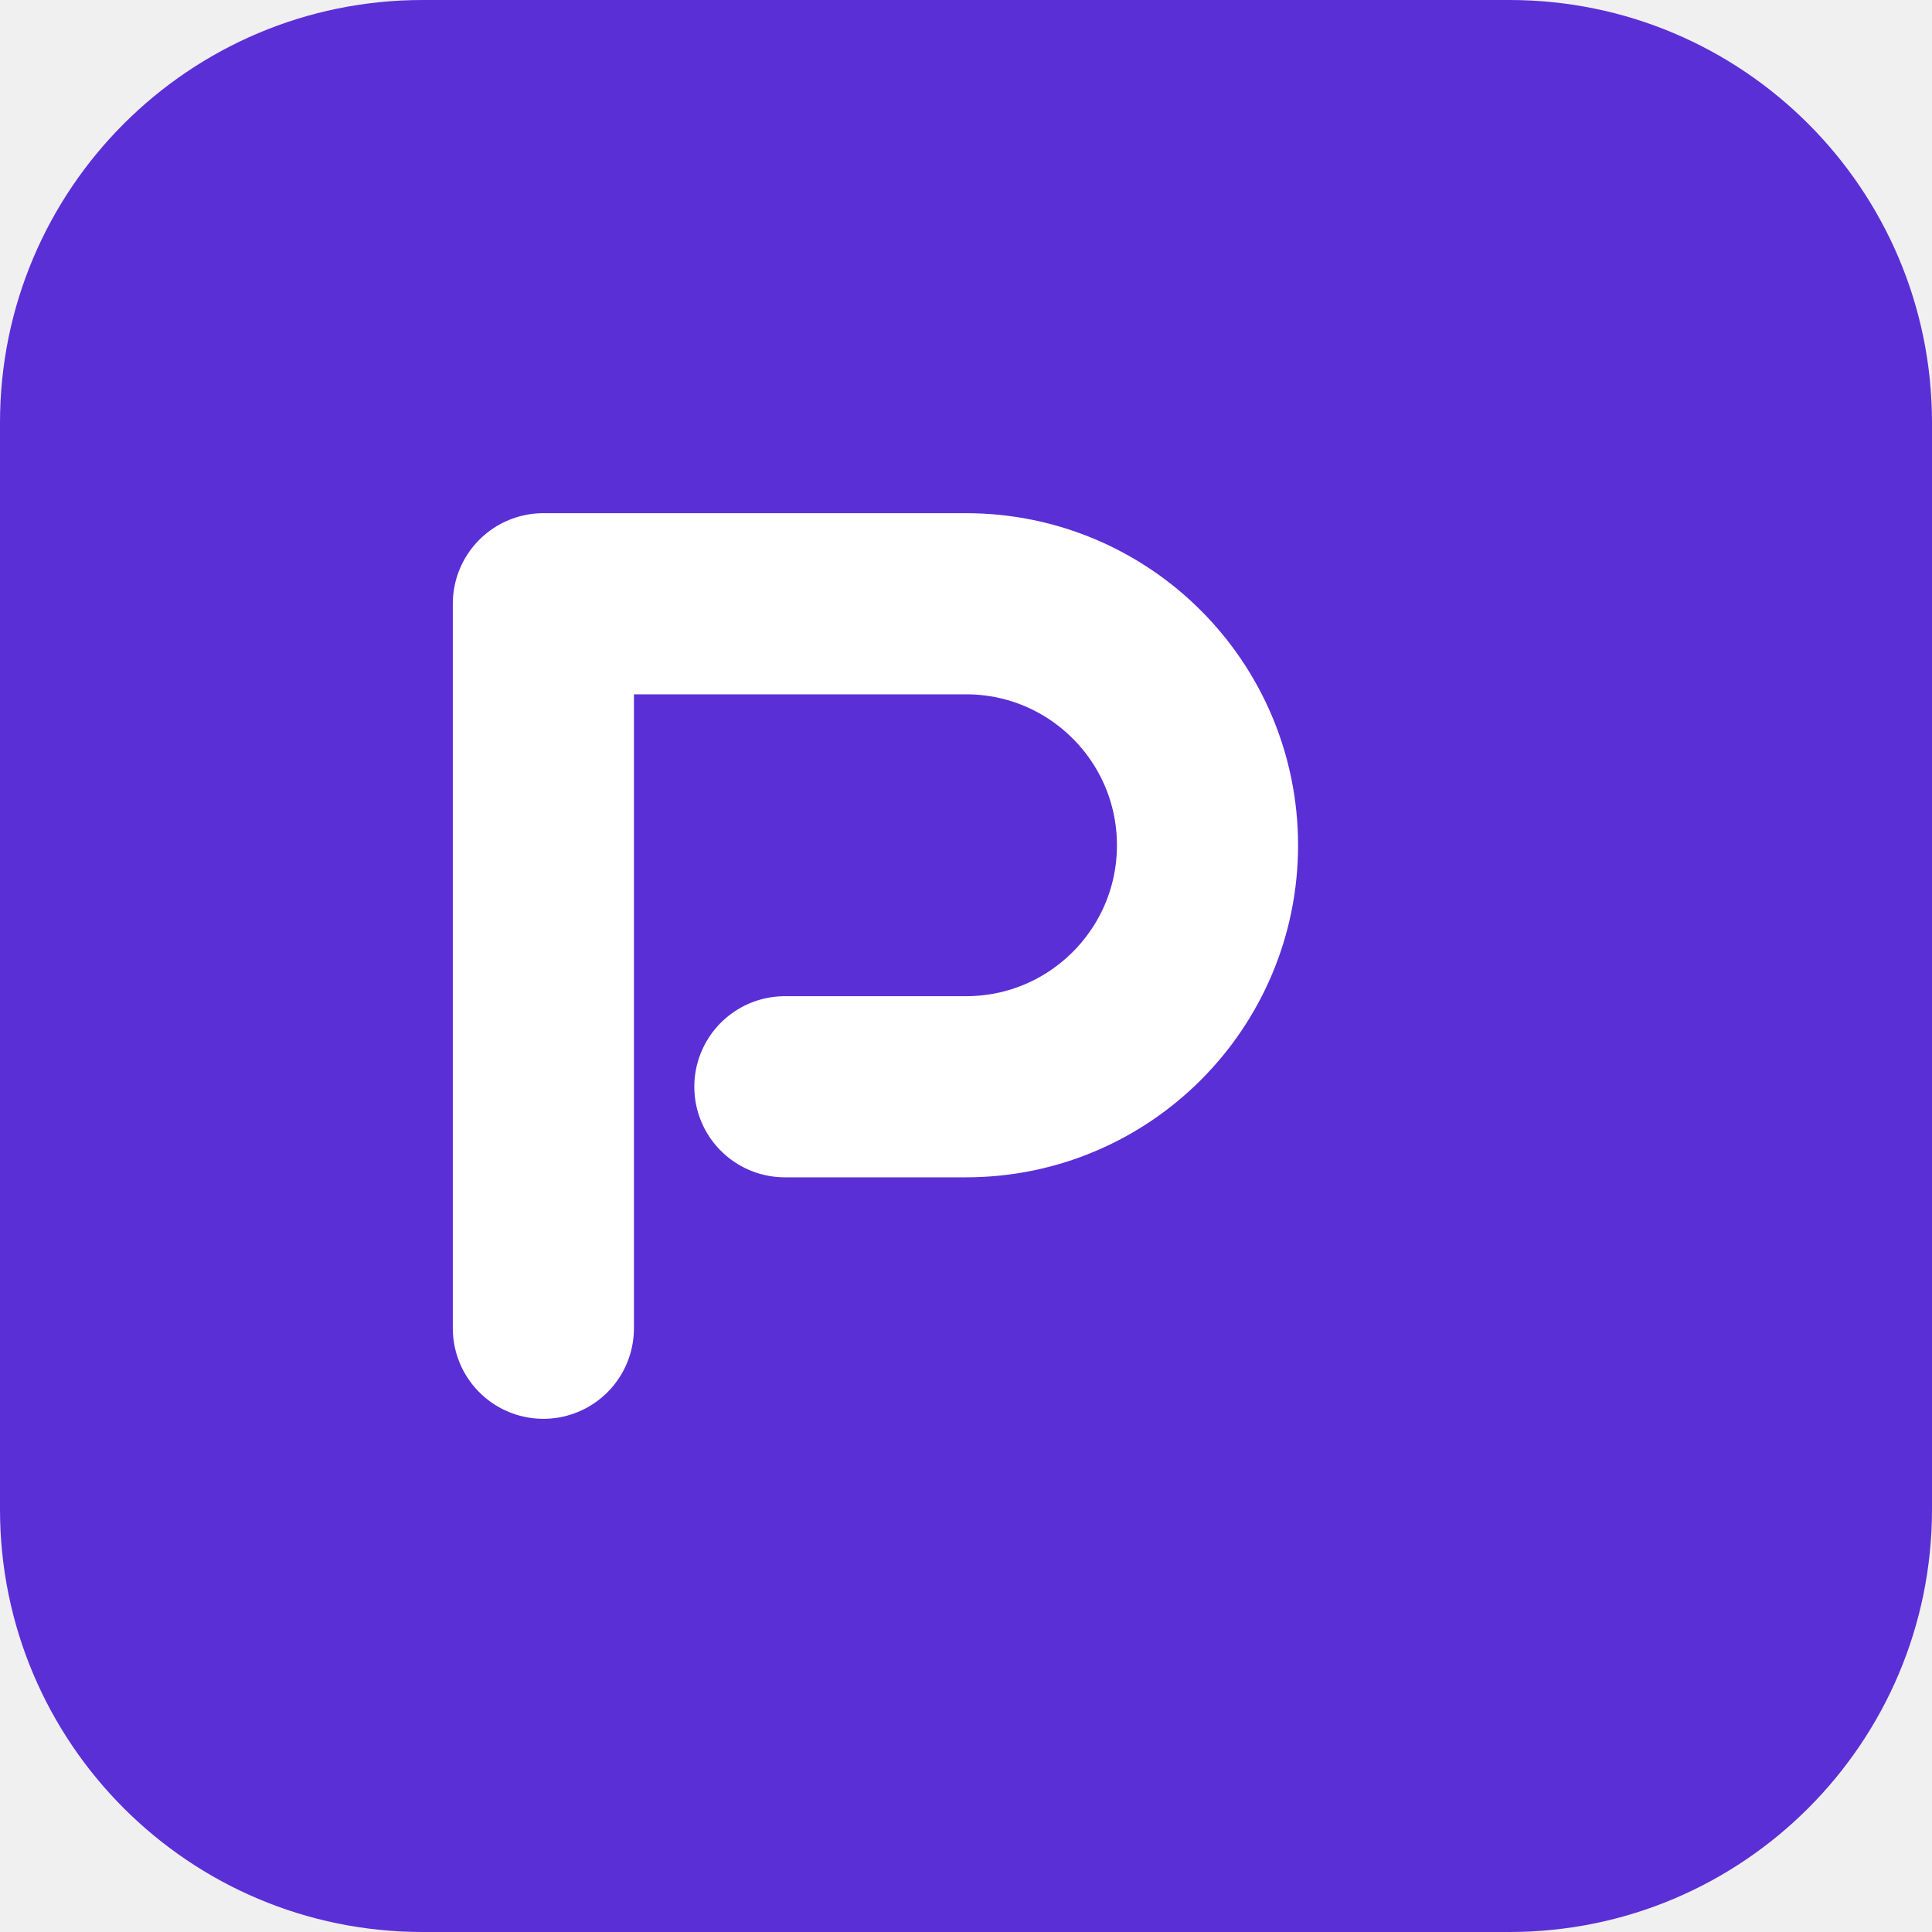
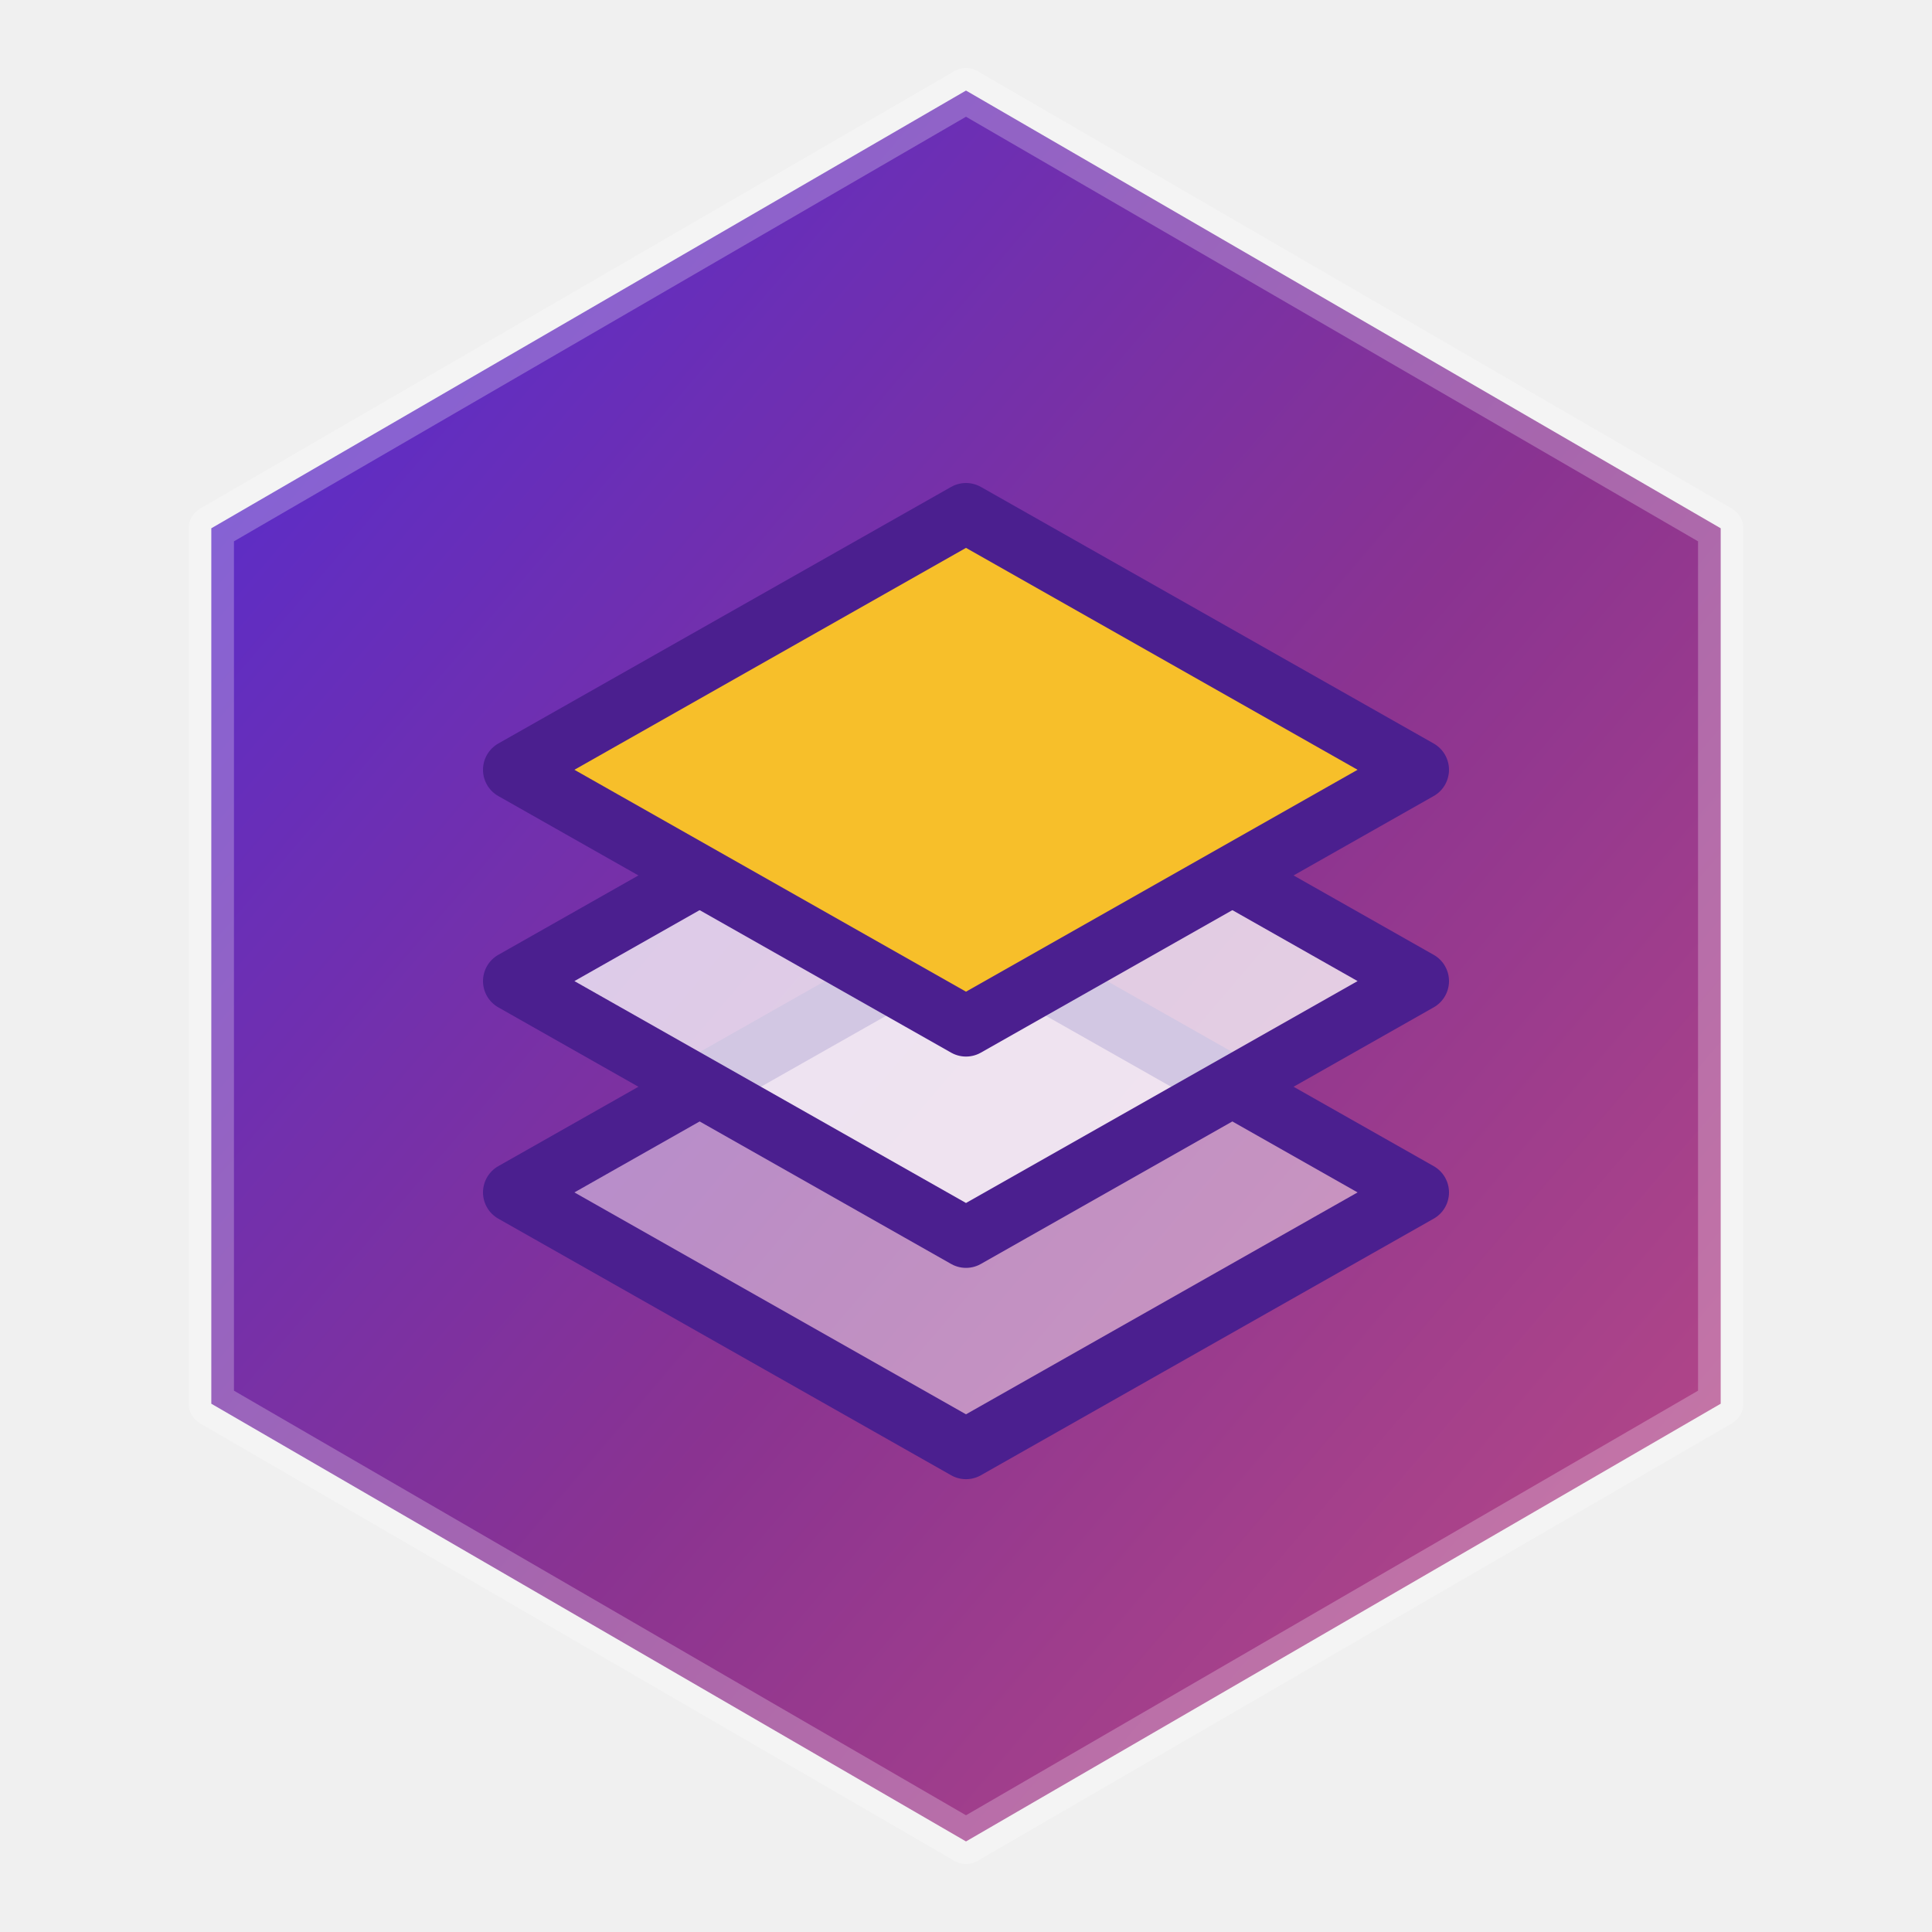
- <svg xmlns="http://www.w3.org/2000/svg" viewBox="0 0 32 32">
-   <rect width="32" height="32" rx="7" fill="#5b2fd6" />
-   <path d="M9 22V10h7a4 4 0 0 1 0 8h-3" fill="none" stroke="#fff" stroke-width="3" stroke-linecap="round" stroke-linejoin="round" />
+ <svg xmlns="http://www.w3.org/2000/svg" viewBox="0 0 64 64">
+   <defs>
+     <linearGradient id="g" x1="0" y1="0" x2="1" y2="1">
+       <stop offset="0" stop-color="#512bd4" />
+       <stop offset=".55" stop-color="#8a3391" />
+       <stop offset="1" stop-color="#bd4c85" />
+     </linearGradient>
+   </defs>
+   <polygon points="32,3 57,17.5 57,46.5 32,61 7,46.5 7,17.5" fill="url(#g)" />
+   <polygon points="32,3 57,17.5 57,46.5 32,61 7,46.5 7,17.5" fill="none" stroke="#fff" stroke-opacity=".25" stroke-width="1.5" stroke-linejoin="round" />
+   <g stroke="#4b1f8f" stroke-width="2" stroke-linejoin="round">
+     <polygon points="32,31 47,39.5 32,48 17,39.5" fill="#fff" fill-opacity=".45" />
+     <polygon points="32,24 47,32.5 32,41 17,32.5" fill="#fff" fill-opacity=".75" />
+     <polygon points="32,17 47,25.5 32,34 17,25.5" fill="#f7bf2a" />
+   </g>
</svg>
